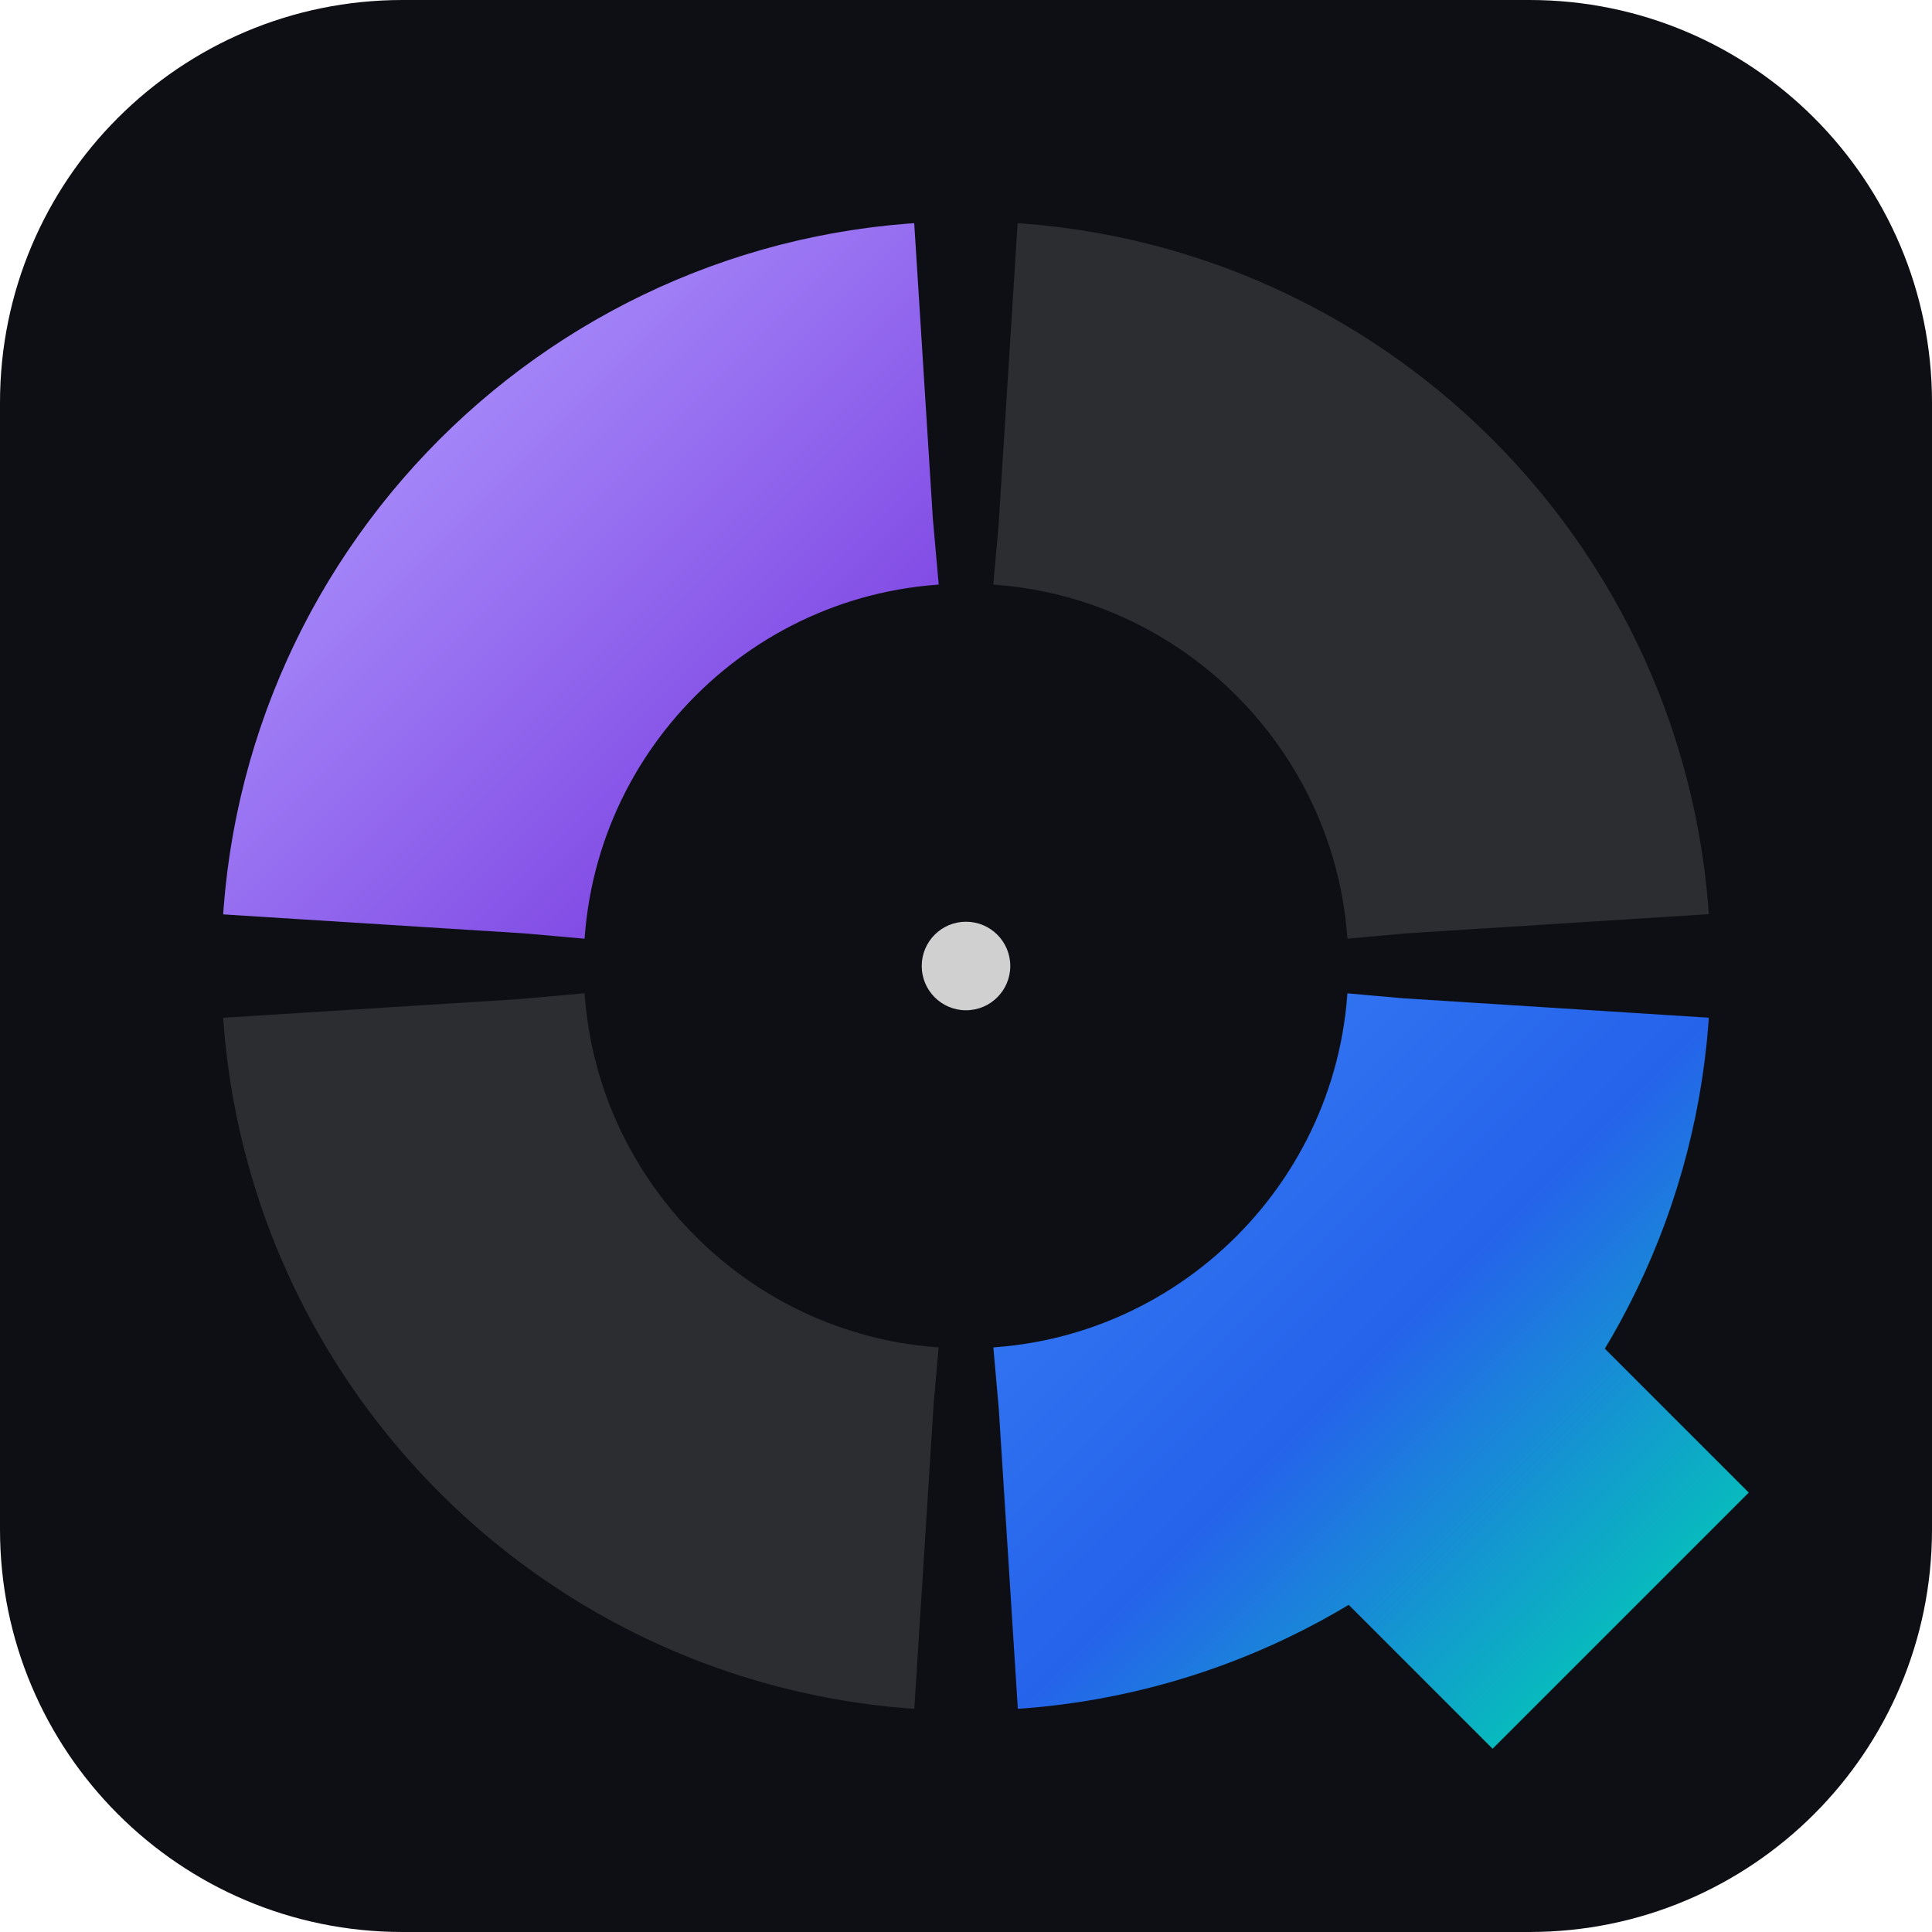
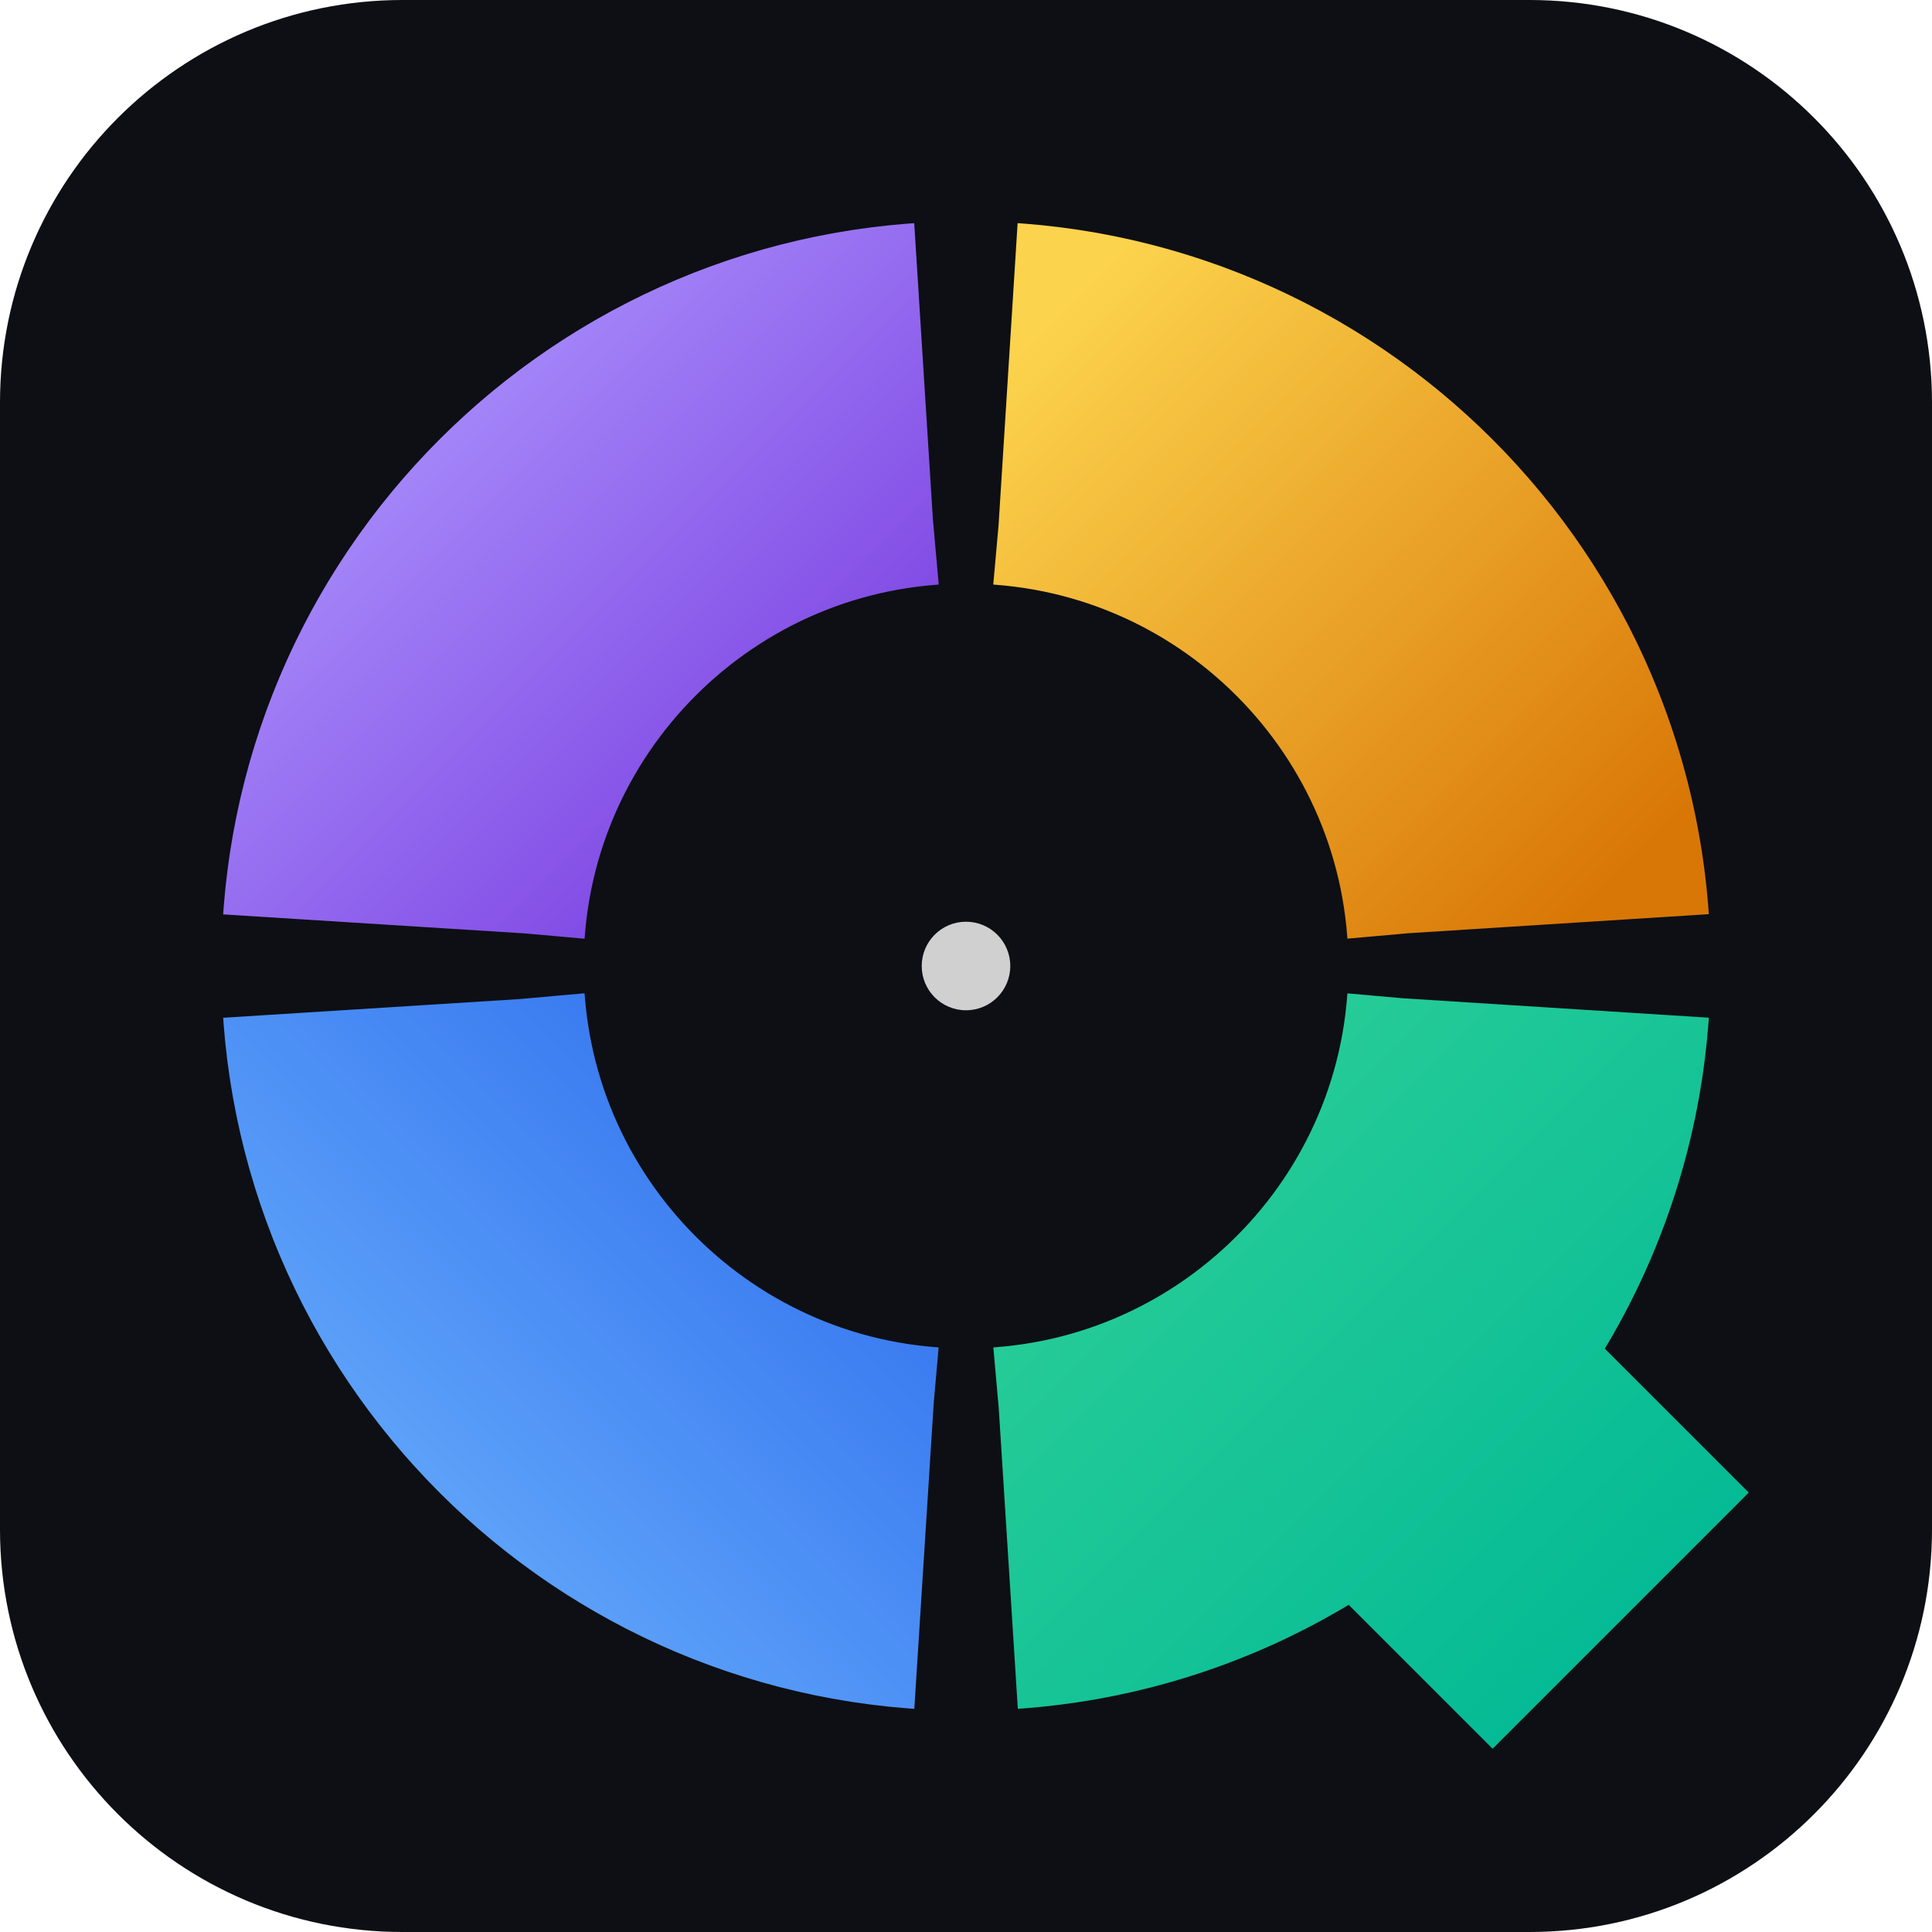
<svg xmlns="http://www.w3.org/2000/svg" width="96" height="96" viewBox="0 0 96 96">
  <defs>
-     <linearGradient id="vision" gradientUnits="userSpaceOnUse" x1="20" y1="20" x2="48" y2="48">
+     <linearGradient id="strategy" gradientUnits="userSpaceOnUse" x1="20" y1="20" x2="48" y2="48">
      <stop offset="0" stop-color="#A78BFA" />
      <stop offset="1" stop-color="#6D28D9" />
    </linearGradient>
-     <linearGradient id="spectrum" gradientUnits="userSpaceOnUse" x1="48" y1="48" x2="84" y2="84">
-       <stop offset="0" stop-color="#3B82F6" />
-       <stop offset="0.55" stop-color="#2563EB" />
-       <stop offset="1" stop-color="#00D1B2" />
+     <linearGradient id="design" gradientUnits="userSpaceOnUse" x1="48" y1="20" x2="76" y2="48">
+       <stop offset="0" stop-color="#FCD34D" />
+       <stop offset="1" stop-color="#D97706" />
+     </linearGradient>
+     <linearGradient id="technology" gradientUnits="userSpaceOnUse" x1="20" y1="76" x2="48" y2="48">
+       <stop offset="0" stop-color="#60A5FA" />
+       <stop offset="1" stop-color="#2563EB" />
+     </linearGradient>
+     <linearGradient id="growth" gradientUnits="userSpaceOnUse" x1="48" y1="48" x2="84" y2="84">
+       <stop offset="0" stop-color="#34D399" />
+       <stop offset="1" stop-color="#00B894" />
    </linearGradient>
  </defs>
  <rect width="96" height="96" rx="20" fill="#0D0F14" />
-   <path d="M48 20 A28 28 0 0 1 76 48" stroke="#E6E6E6" stroke-width="18" stroke-linecap="butt" stroke-dasharray="39.98 100" stroke-dashoffset="-2" fill="none" opacity="0.14" />
-   <path d="M48 76 A28 28 0 0 1 20 48" stroke="#E6E6E6" stroke-width="18" stroke-linecap="butt" stroke-dasharray="39.98 100" stroke-dashoffset="-2" fill="none" opacity="0.14" />
-   <path d="M20 48 A28 28 0 0 1 48 20" stroke="url(#vision)" stroke-width="18" stroke-linecap="butt" stroke-dasharray="39.98 100" stroke-dashoffset="-2" fill="none" />
-   <path d="M76 48 A28 28 0 0 1 48 76" stroke="url(#spectrum)" stroke-width="18" stroke-linecap="butt" stroke-dasharray="39.98 100" stroke-dashoffset="-2" fill="none" />
-   <path d="M69.21 69.21 L80.53 80.53" stroke="url(#spectrum)" stroke-width="18" stroke-linecap="butt" />
+   <path d="M20 48 A28 28 0 0 1 48 20" stroke="url(#strategy)" stroke-width="18" stroke-linecap="butt" stroke-dasharray="39.98 100" stroke-dashoffset="-2" fill="none" />
+   <path d="M48 20 A28 28 0 0 1 76 48" stroke="url(#design)" stroke-width="18" stroke-linecap="butt" stroke-dasharray="39.98 100" stroke-dashoffset="-2" fill="none" />
+   <path d="M48 76 A28 28 0 0 1 20 48" stroke="url(#technology)" stroke-width="18" stroke-linecap="butt" stroke-dasharray="39.98 100" stroke-dashoffset="-2" fill="none" />
+   <path d="M76 48 A28 28 0 0 1 48 76" stroke="url(#growth)" stroke-width="18" stroke-linecap="butt" stroke-dasharray="39.98 100" stroke-dashoffset="-2" fill="none" />
+   <path d="M69.21 69.21 L80.53 80.53" stroke="url(#growth)" stroke-width="18" stroke-linecap="butt" />
  <circle cx="48" cy="48" r="2.2" fill="#E6E6E6" opacity="0.9" />
</svg>
